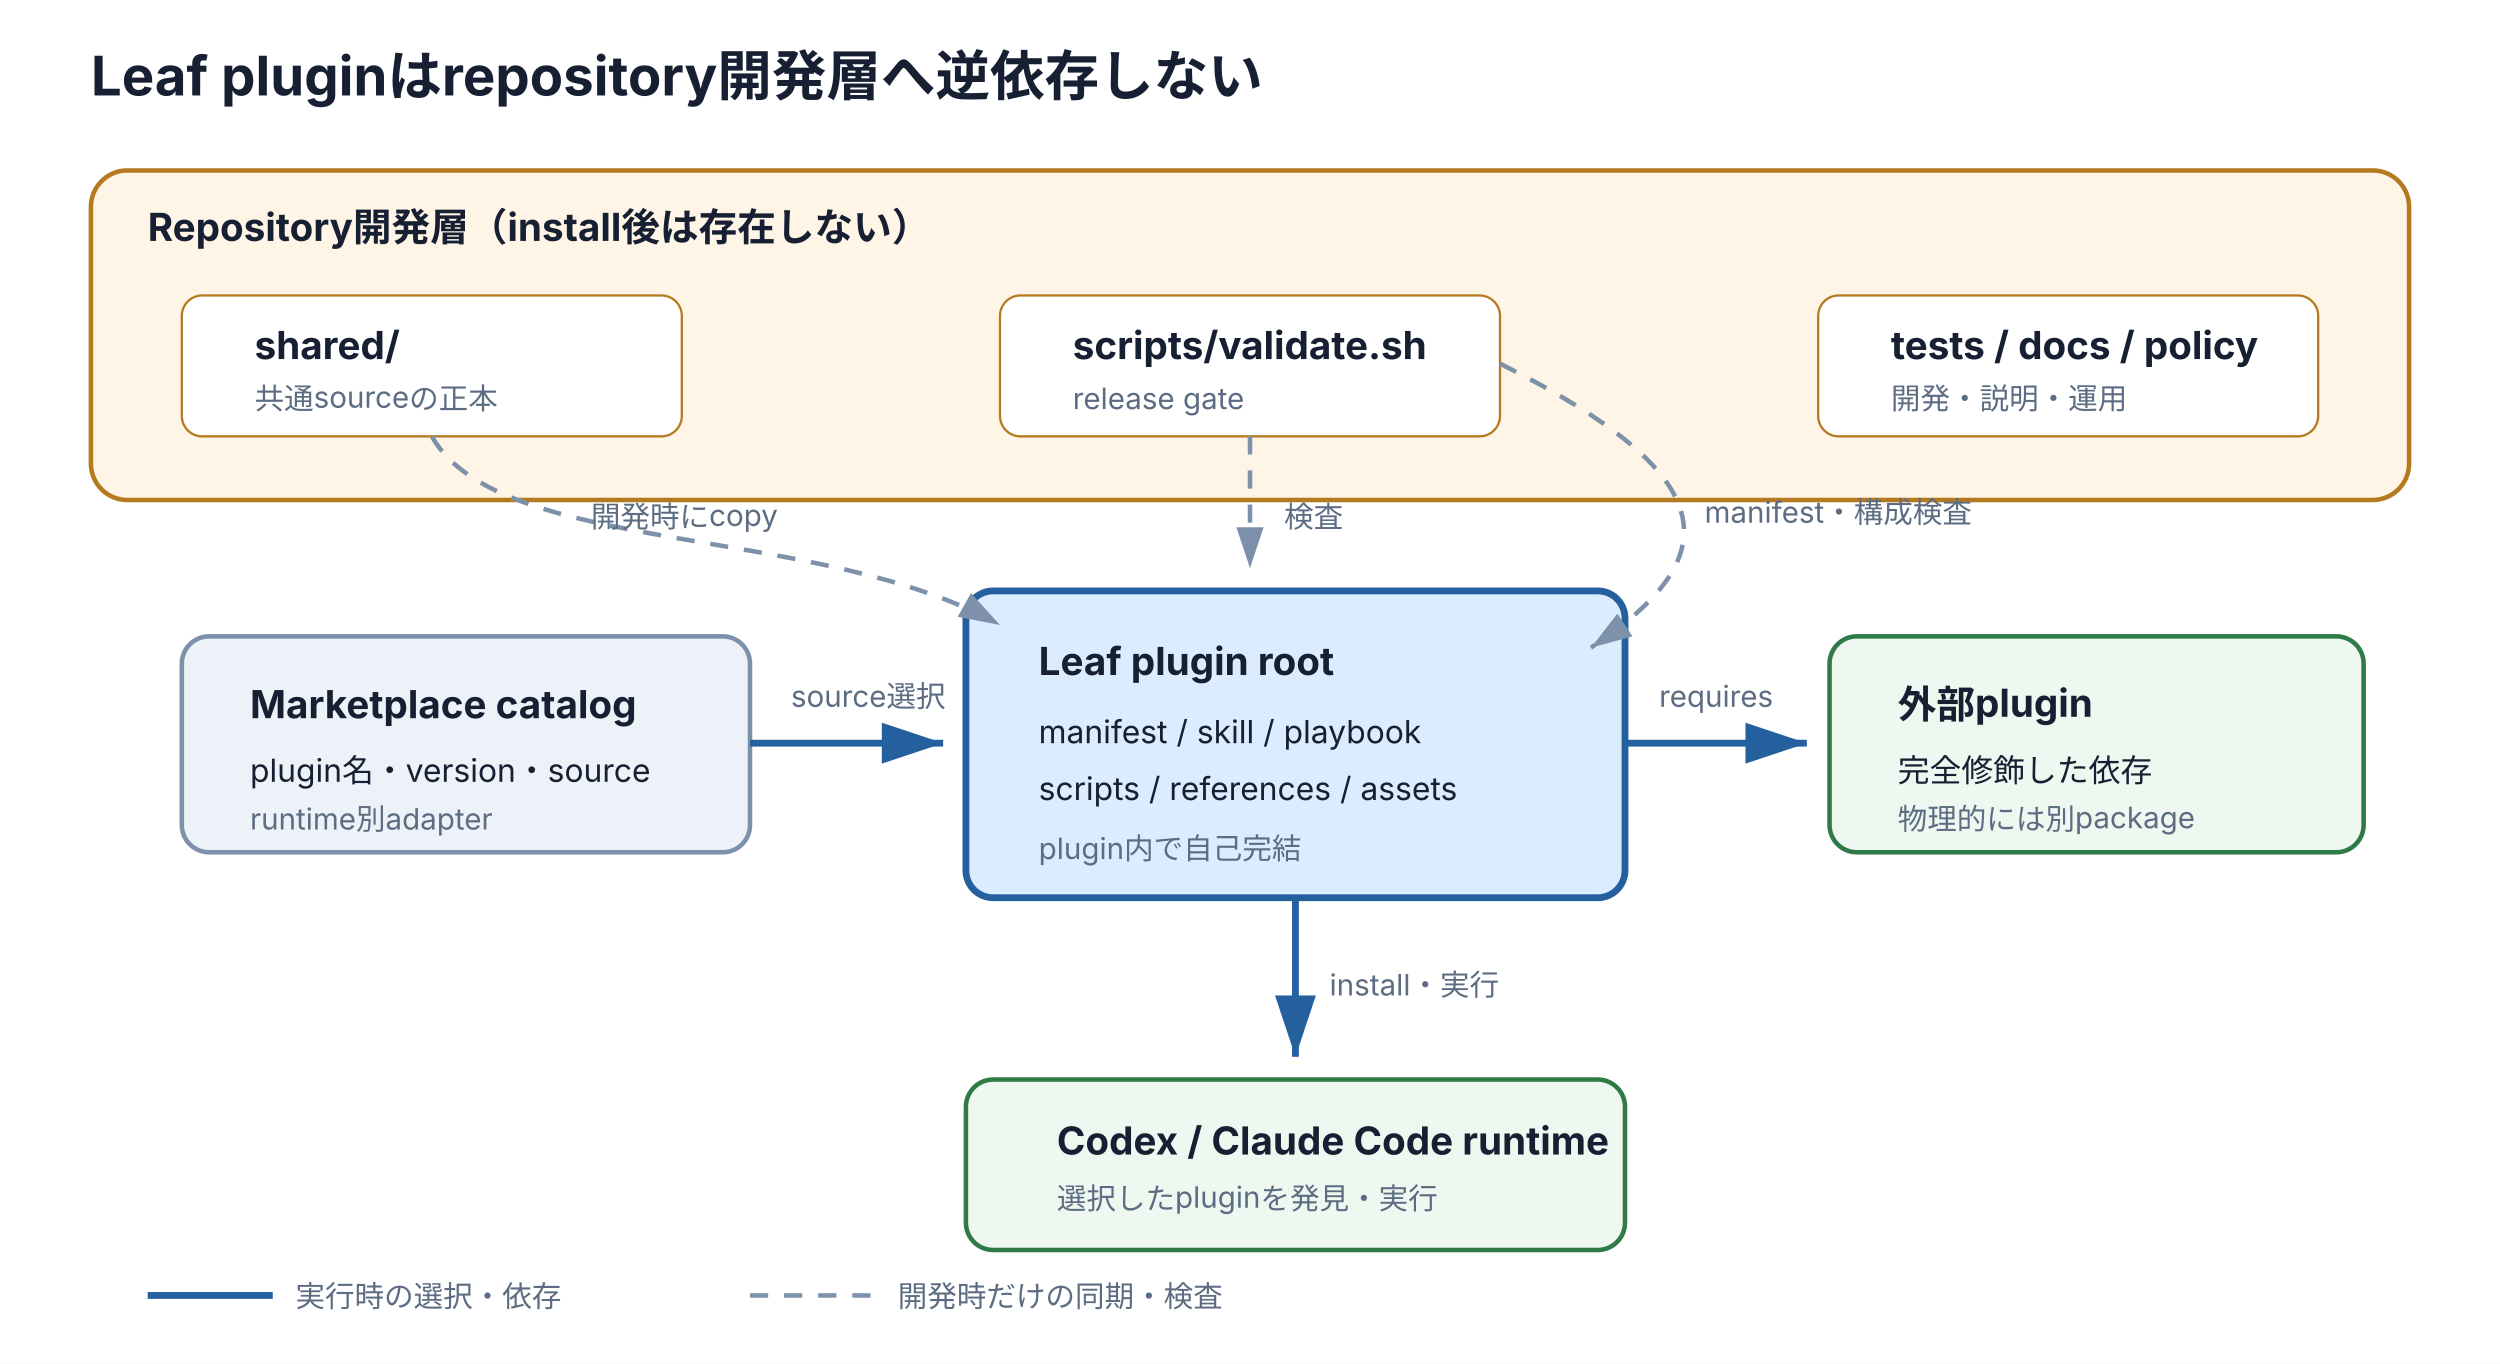
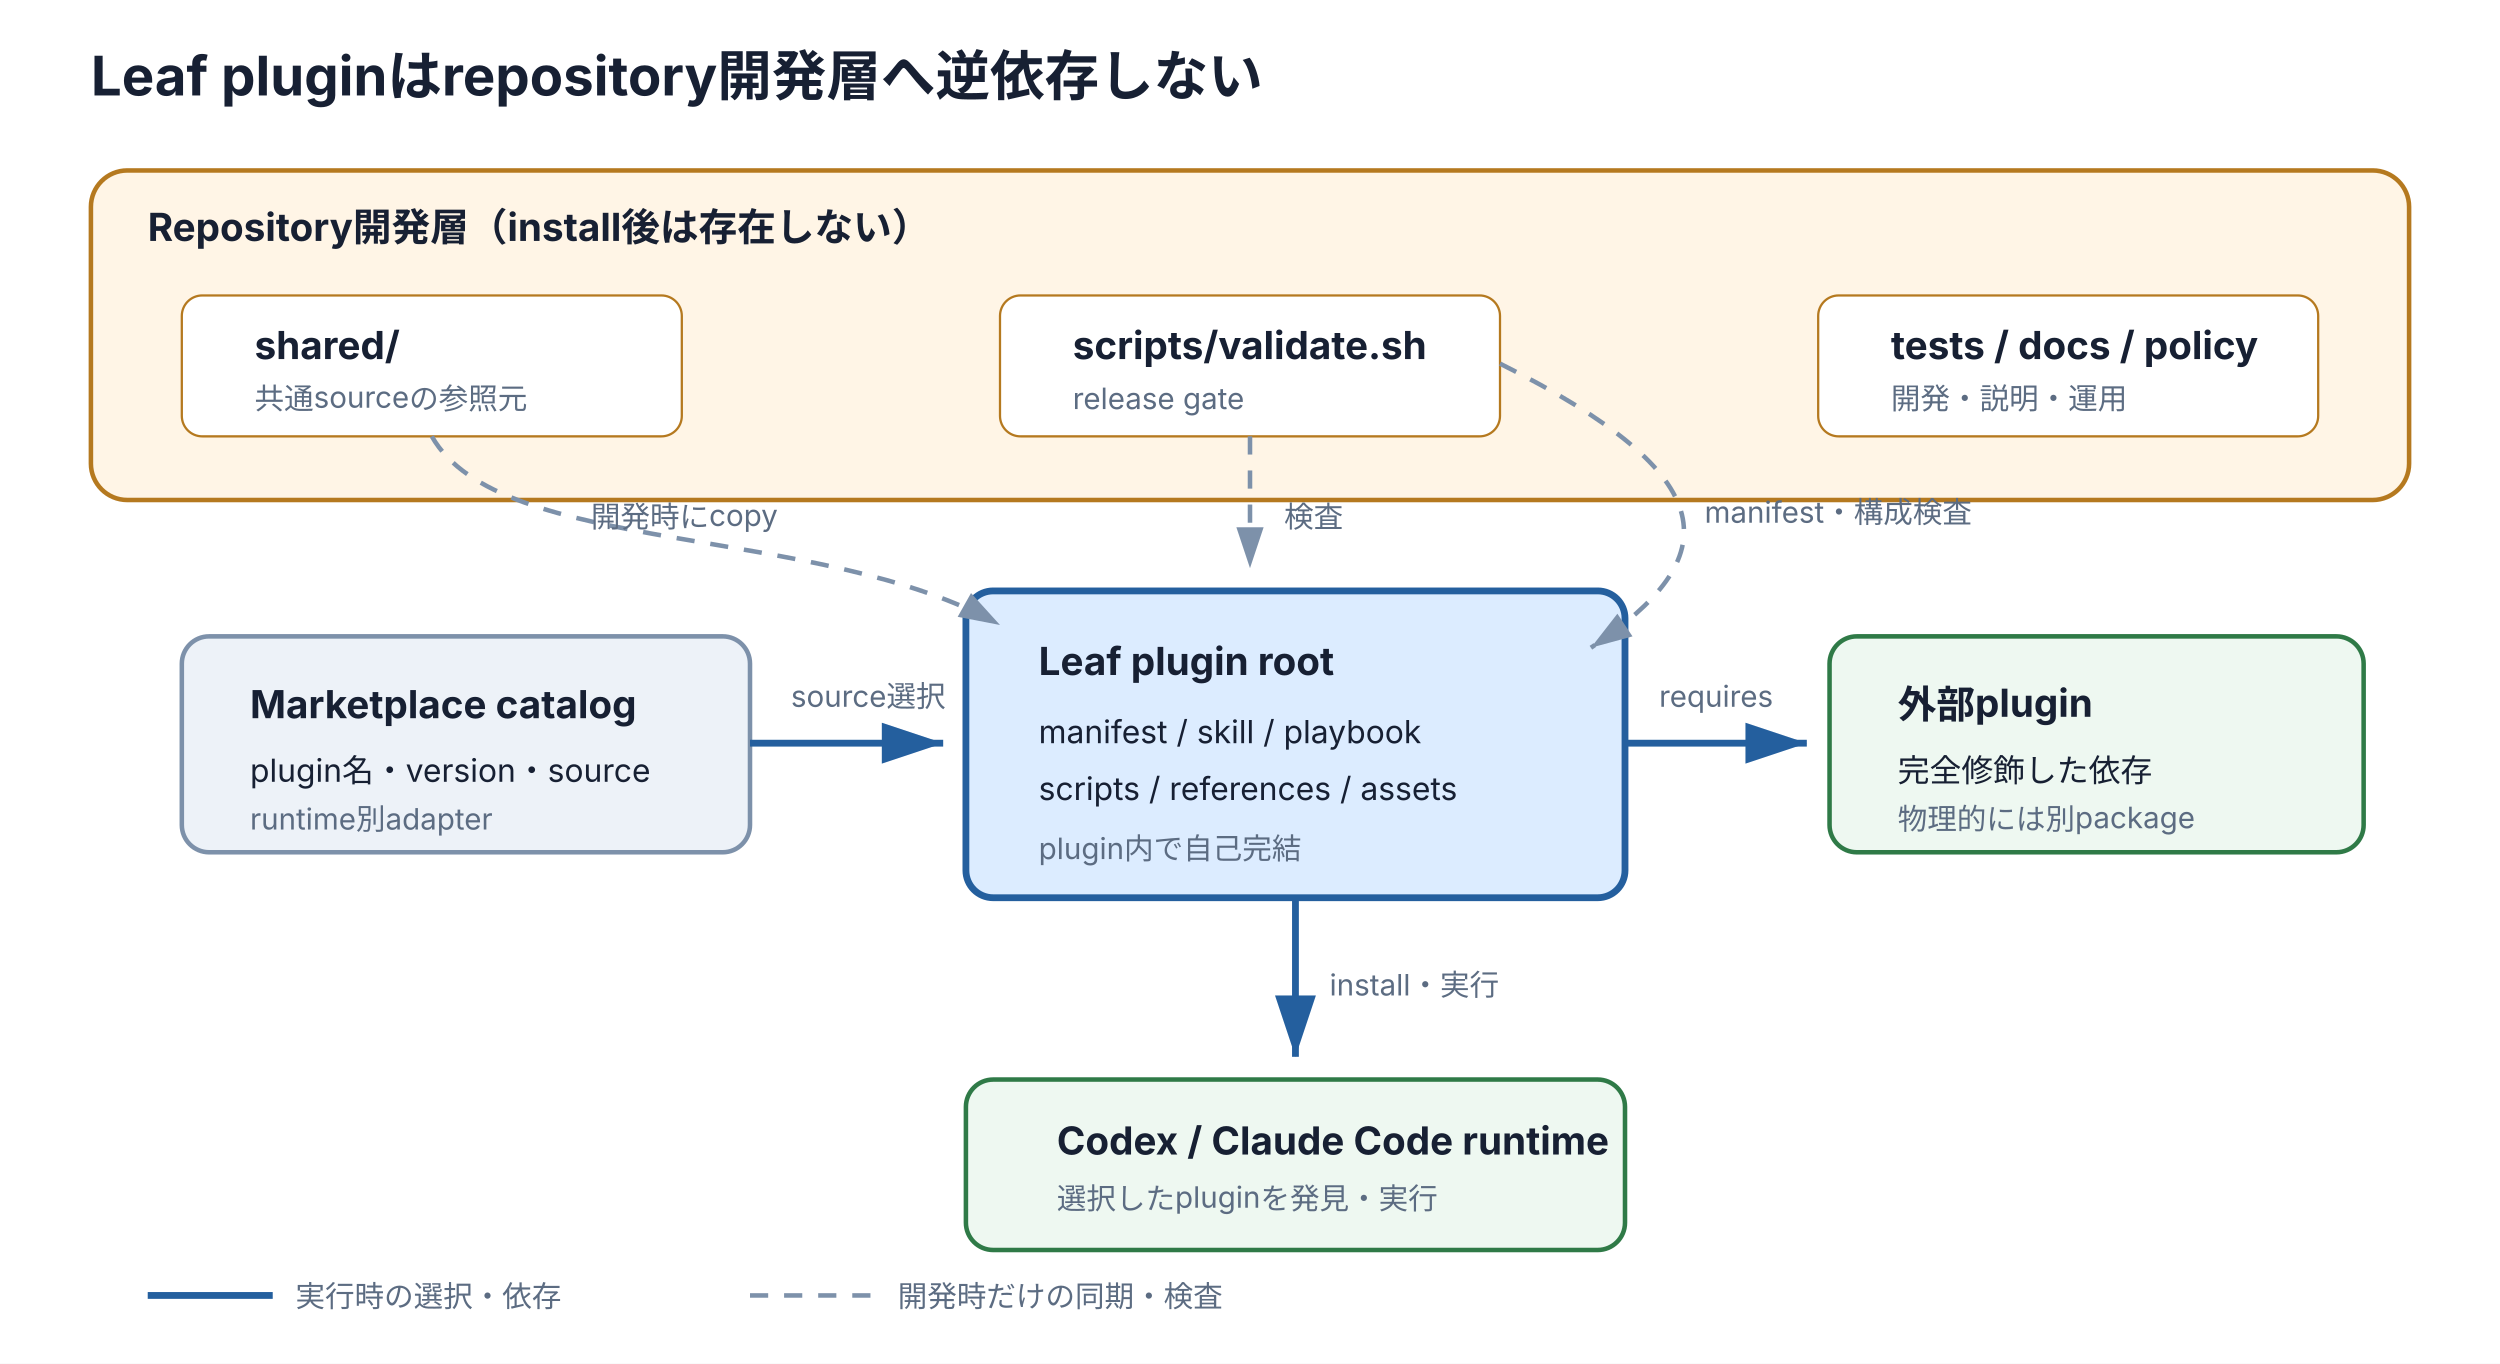
<svg xmlns="http://www.w3.org/2000/svg" width="1100" height="600" viewBox="0 0 1100 600" role="img" aria-labelledby="title desc">
  <defs>
    <marker id="arrow-blue" markerWidth="10" markerHeight="10" refX="9" refY="3" orient="auto" markerUnits="strokeWidth">
      <path d="M0,0 L0,6 L9,3 z" fill="#245f9e" />
    </marker>
    <marker id="arrow-gray" markerWidth="10" markerHeight="10" refX="9" refY="3" orient="auto" markerUnits="strokeWidth">
      <path d="M0,0 L0,6 L9,3 z" fill="#7d91aa" />
    </marker>
    <style>
      text { font-family: -apple-system, BlinkMacSystemFont, "Hiragino Sans", "Yu Gothic", sans-serif; fill: #172033; }
      .title { font-size: 24px; font-weight: 700; }
      .label { font-size: 17px; font-weight: 700; }
      .body { font-size: 14px; }
      .small { font-size: 13px; fill: #5c6c82; }
    </style>
  </defs>
  <rect width="1100" height="600" fill="#ffffff" />
  <text x="40" y="42" class="title">Leaf pluginはrepository開発層へ逆依存しない</text>
  <rect x="40" y="75" width="1020" height="145" rx="16" fill="#fff5e6" stroke="#b5791f" stroke-width="2" />
  <text x="65" y="106" class="label">Repository開発層（install後は存在しない）</text>
  <rect x="80" y="130" width="220" height="62" rx="9" fill="#ffffff" stroke="#b5791f" />
  <text x="112" y="158" class="label">shared/</text>
-   <text x="112" y="180" class="small">共通sourceの正本</text>
+   <text x="112" y="180" class="small">共通sourceの参照元</text>
  <rect x="440" y="130" width="220" height="62" rx="9" fill="#ffffff" stroke="#b5791f" />
  <text x="472" y="158" class="label">scripts/validate.sh</text>
  <text x="472" y="180" class="small">release gate</text>
  <rect x="800" y="130" width="220" height="62" rx="9" fill="#ffffff" stroke="#b5791f" />
  <text x="832" y="158" class="label">tests / docs / policy</text>
  <text x="832" y="180" class="small">開発・説明・運用</text>
  <rect x="80" y="280" width="250" height="95" rx="12" fill="#edf2f8" stroke="#7d91aa" stroke-width="2" />
  <text x="110" y="316" class="label">Marketplace catalog</text>
  <text x="110" y="344" class="body">plugin名・version・source</text>
  <text x="110" y="365" class="small">runtime別adapter</text>
  <rect x="425" y="260" width="290" height="135" rx="12" fill="#dcecff" stroke="#245f9e" stroke-width="3" />
  <text x="457" y="297" class="label">Leaf plugin root</text>
  <text x="457" y="327" class="body">manifest / skill / playbook</text>
  <text x="457" y="352" class="body">scripts / references / assets</text>
  <text x="457" y="378" class="small">plugin内で自己完結</text>
  <rect x="805" y="280" width="235" height="95" rx="12" fill="#eef8f1" stroke="#2f7a47" stroke-width="2" />
  <text x="835" y="316" class="label">外部plugin</text>
  <text x="835" y="344" class="body">完全修飾した依存</text>
  <text x="835" y="365" class="small">物理的には別package</text>
  <rect x="425" y="475" width="290" height="75" rx="12" fill="#eef8f1" stroke="#2f7a47" stroke-width="2" />
  <text x="465" y="508" class="label">Codex / Claude Code runtime</text>
  <text x="465" y="532" class="small">選択したpluginを発見・実行</text>
  <path d="M330 327 L415 327" stroke="#245f9e" stroke-width="3" fill="none" marker-end="url(#arrow-blue)" />
  <text x="348" y="311" class="small">source選択</text>
  <path d="M715 327 L795 327" stroke="#245f9e" stroke-width="3" fill="none" marker-end="url(#arrow-blue)" />
  <text x="730" y="311" class="small">requires</text>
  <path d="M570 395 L570 465" stroke="#245f9e" stroke-width="3" fill="none" marker-end="url(#arrow-blue)" />
  <text x="585" y="438" class="small">install・実行</text>
  <path d="M190 192 C220 245, 360 230, 440 275" stroke="#7d91aa" stroke-width="2" stroke-dasharray="8 7" fill="none" marker-end="url(#arrow-gray)" />
  <text x="260" y="232" class="small">開発時にcopy</text>
  <path d="M550 192 L550 250" stroke="#7d91aa" stroke-width="2" stroke-dasharray="8 7" fill="none" marker-end="url(#arrow-gray)" />
  <text x="565" y="232" class="small">検査</text>
  <path d="M660 160 C760 210, 760 245, 700 285" stroke="#7d91aa" stroke-width="2" stroke-dasharray="8 7" fill="none" marker-end="url(#arrow-gray)" />
  <text x="750" y="230" class="small">manifest・構成検査</text>
  <line x1="65" y1="570" x2="120" y2="570" stroke="#245f9e" stroke-width="3" />
  <text x="130" y="575" class="small">実行時の選択・依存</text>
  <line x1="330" y1="570" x2="385" y2="570" stroke="#7d91aa" stroke-width="2" stroke-dasharray="8 7" />
  <text x="395" y="575" class="small">開発時だけの同期・検査</text>
</svg>
